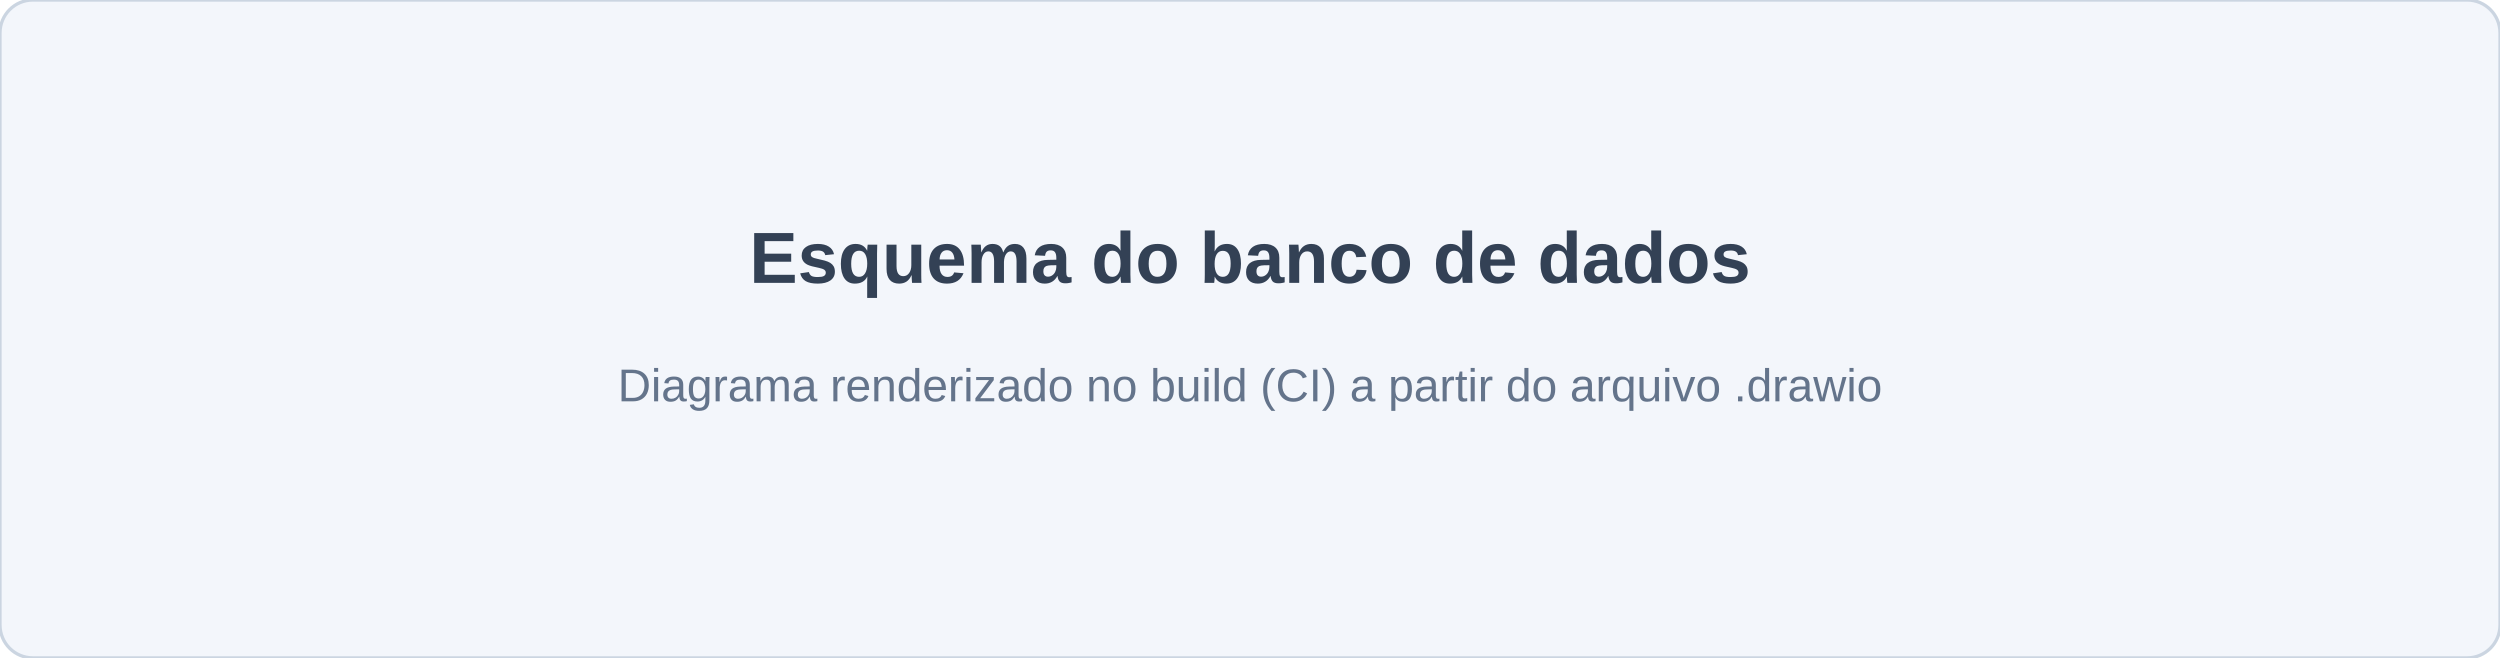
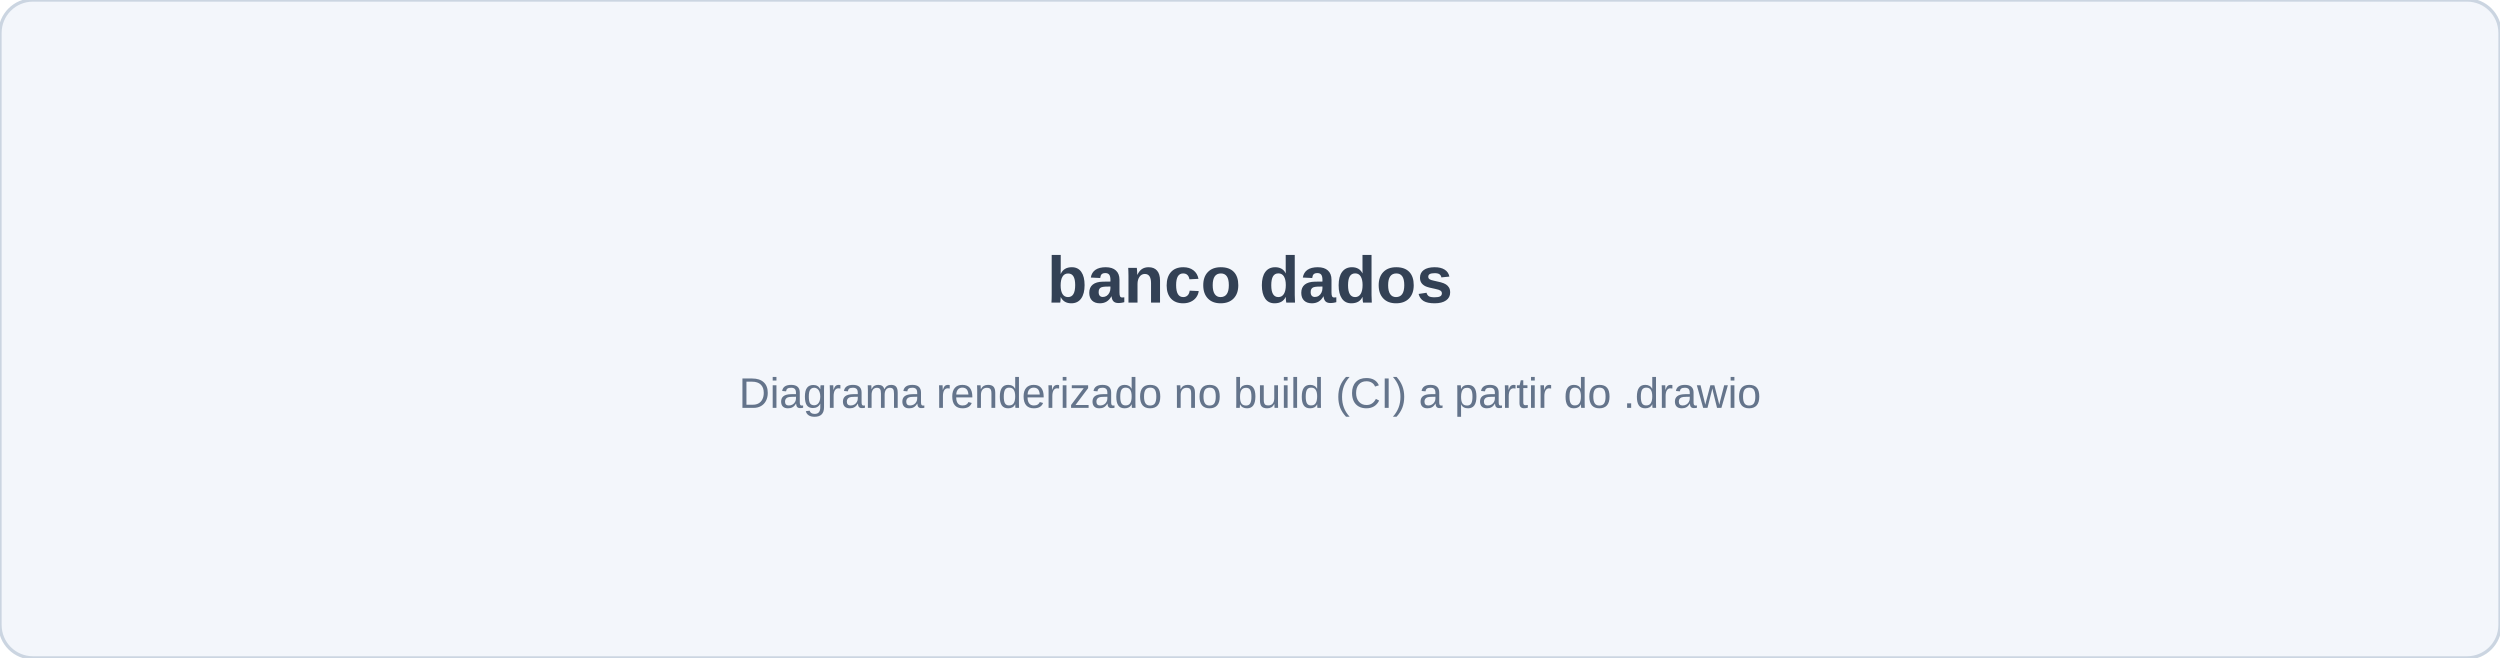
<svg xmlns="http://www.w3.org/2000/svg" width="760" height="200" viewBox="0 0 760 200">
  <rect width="760" height="200" rx="10" fill="#f3f6fb" stroke="#cbd5e1" />
-   <text x="380" y="86" font-family="Segoe UI, Arial, sans-serif" font-size="22" font-weight="600" fill="#334155" text-anchor="middle">Esquema do banco de dados</text>
-   <text x="380" y="122" font-family="Segoe UI, Arial, sans-serif" font-size="14" fill="#64748b" text-anchor="middle">Diagrama renderizado no build (CI) a partir do arquivo .drawio</text>
+   <text x="380" y="92" font-family="Segoe UI, Arial, sans-serif" font-size="20" font-weight="600" fill="#334155" text-anchor="middle">banco dados</text>
+   <text x="380" y="124" font-family="Segoe UI, Arial, sans-serif" font-size="13" fill="#64748b" text-anchor="middle">Diagrama renderizado no build (CI) a partir do .drawio</text>
</svg>
